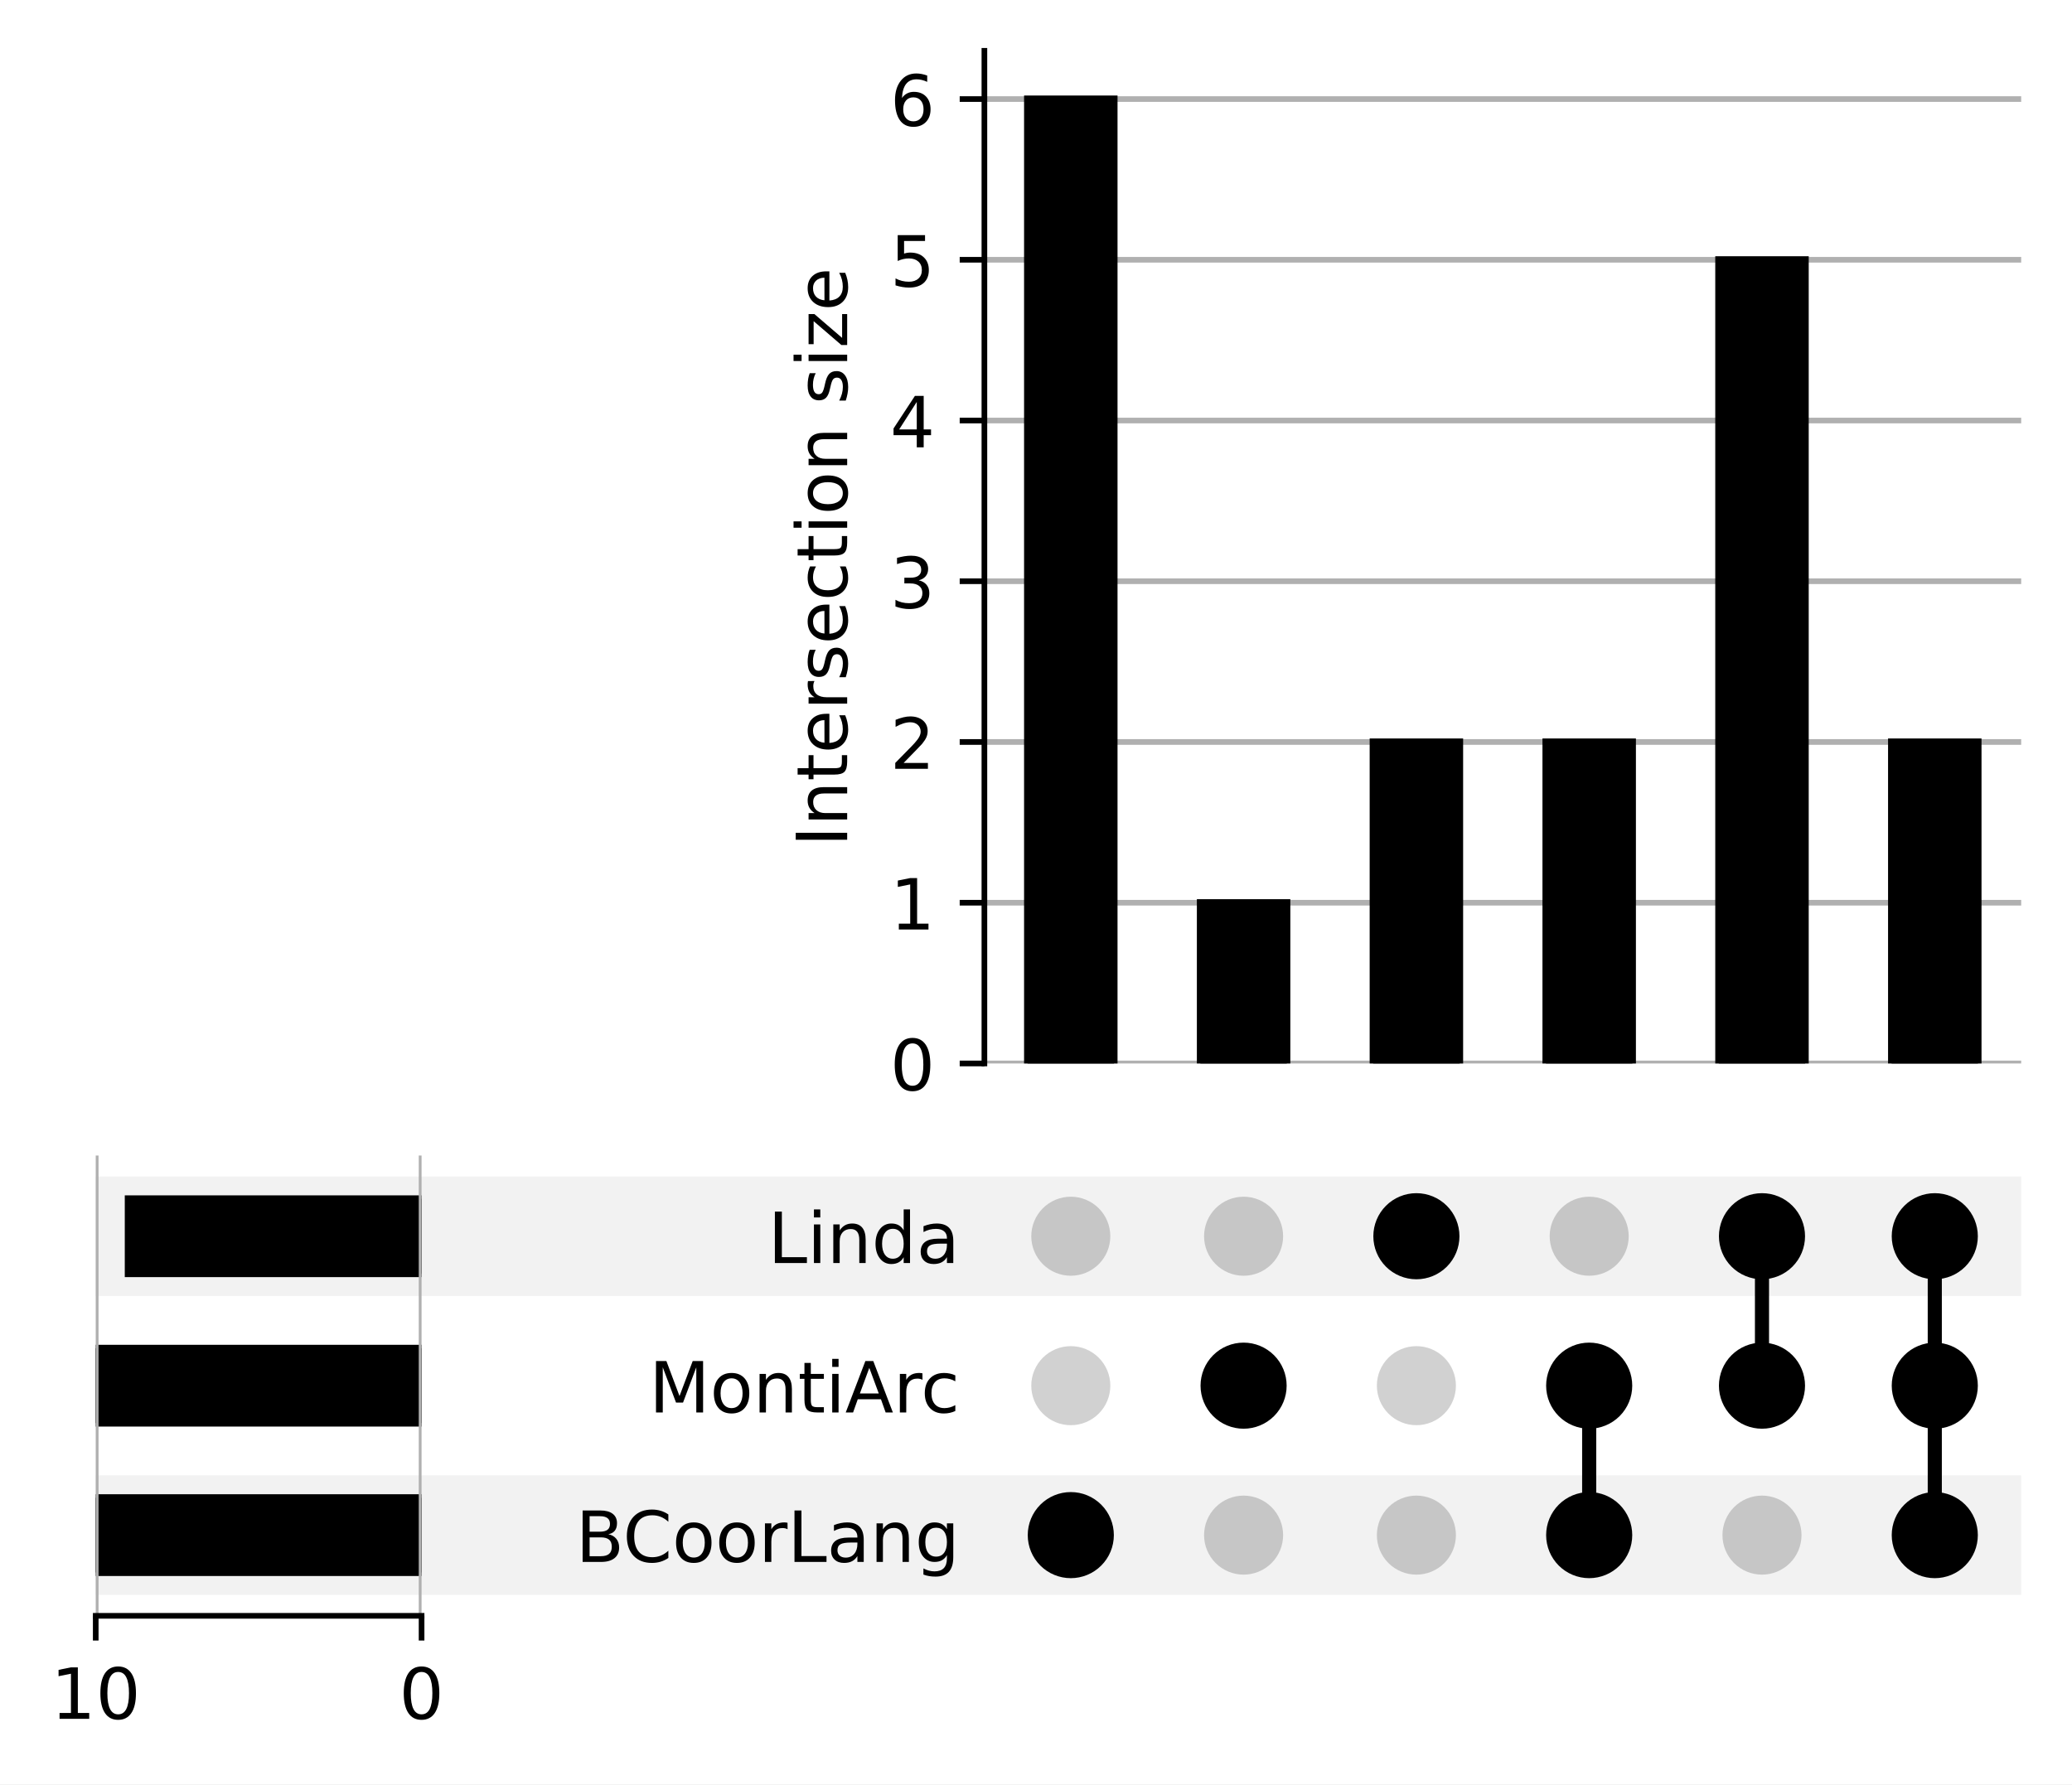
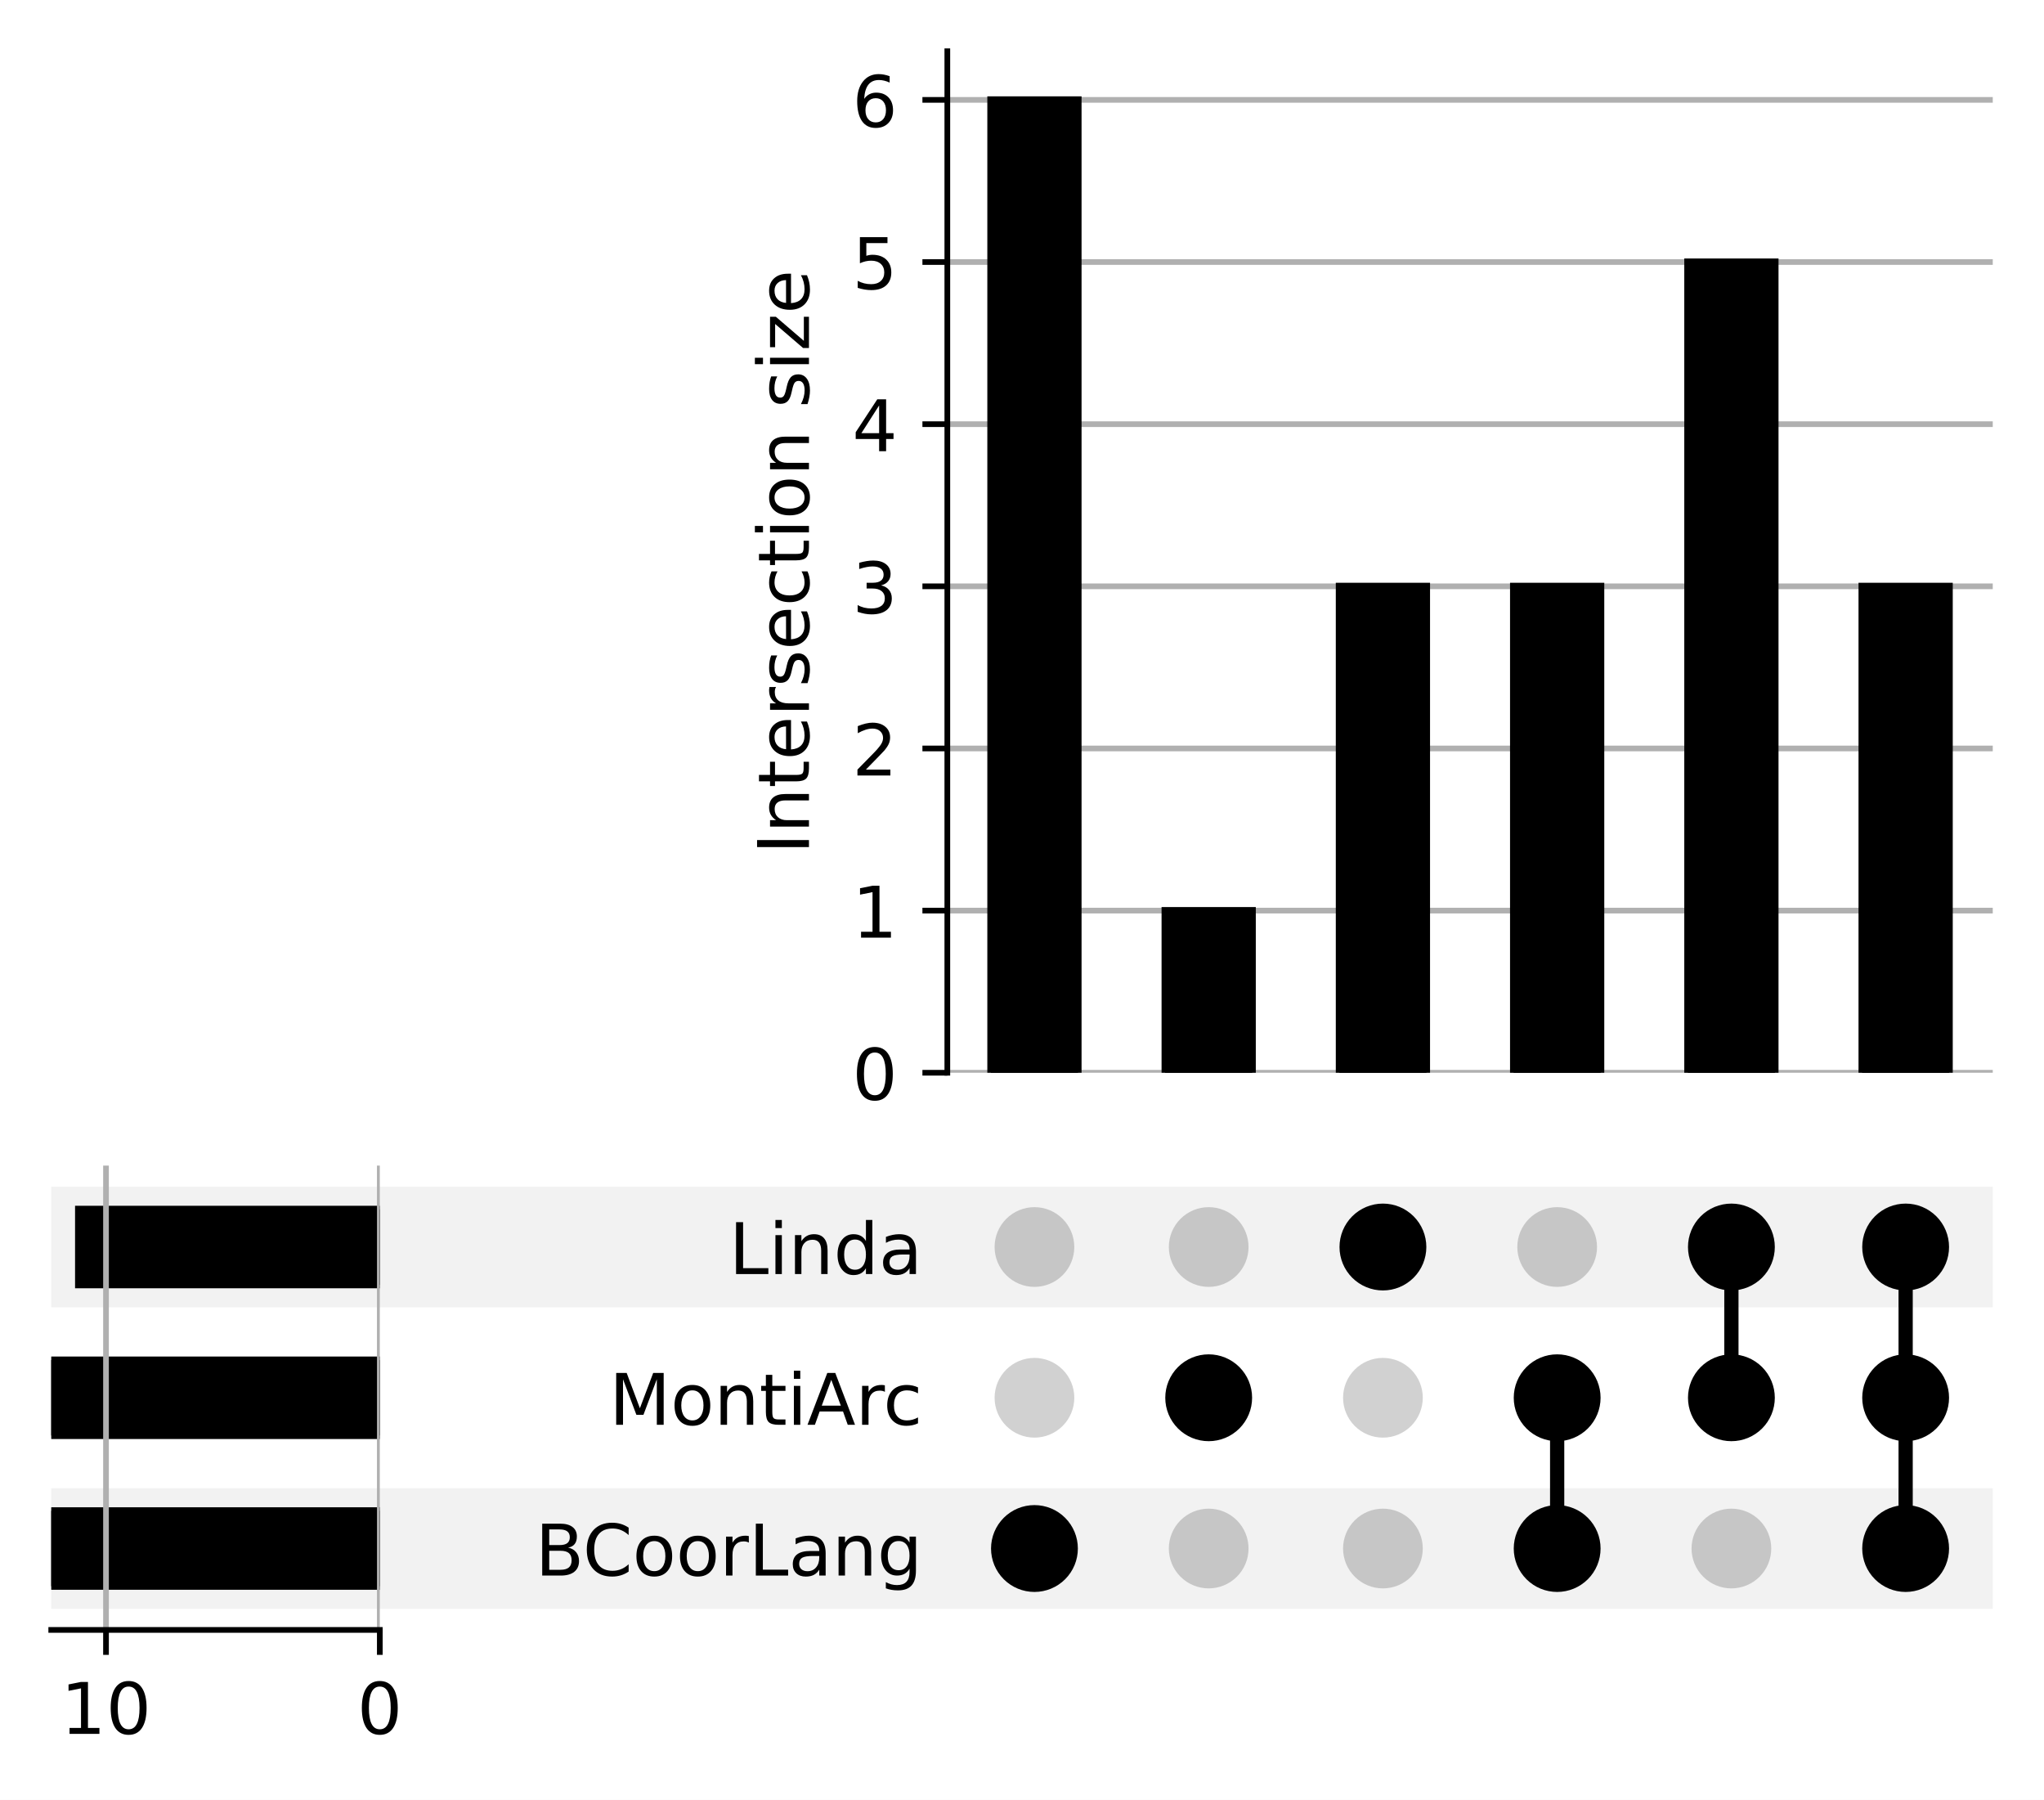
- <svg xmlns="http://www.w3.org/2000/svg" xmlns:xlink="http://www.w3.org/1999/xlink" width="293.562pt" height="252.838pt" viewBox="0 0 293.562 252.838" version="1.1">
+ <svg xmlns="http://www.w3.org/2000/svg" xmlns:xlink="http://www.w3.org/1999/xlink" width="287.2pt" height="252.838pt" viewBox="0 0 287.2 252.838" version="1.1">
  <defs>
    <style type="text/css">*{stroke-linejoin: round; stroke-linecap: butt}</style>
  </defs>
  <g id="figure_1">
    <g id="patch_1">
-       <path d="M 0 252.838  L 293.562 252.838  L 293.562 0  L 0 0  z " style="fill: #ffffff" />
+       <path d="M 0 252.838  L 287.2 252.838  L 287.2 0  L 0 0  z " style="fill: #ffffff" />
    </g>
    <g id="axes_1">
      <g id="patch_2">
-         <path d="M 13.562 225.995  L 286.363 225.995  L 286.363 209.054  L 13.562 209.054  z " clip-path="url(#p01957147fe)" style="fill-opacity: 0.051" />
+         <path d="M 7.2 225.995  L 280 225.995  L 280 209.054  L 7.2 209.054  z " clip-path="url(#p6ff843a750)" style="fill-opacity: 0.051" />
      </g>
      <g id="patch_3">
-         <path d="M 13.562 204.819  L 286.363 204.819  L 286.363 187.878  L 13.562 187.878  L 13.562 204.819  z " clip-path="url(#p01957147fe)" style="fill: none" />
+         <path d="M 7.2 204.819  L 280 204.819  L 280 187.878  L 7.2 187.878  L 7.2 204.819  z " clip-path="url(#p6ff843a750)" style="fill: none" />
      </g>
      <g id="patch_4">
-         <path d="M 13.562 183.642  L 286.363 183.642  L 286.363 166.701  L 13.562 166.701  z " clip-path="url(#p01957147fe)" style="fill-opacity: 0.051" />
+         <path d="M 7.2 183.642  L 280 183.642  L 280 166.701  L 7.2 166.701  z " clip-path="url(#p6ff843a750)" style="fill-opacity: 0.051" />
      </g>
      <g id="matplotlib.axis_1" />
      <g id="matplotlib.axis_2">
        <g id="ytick_1" />
        <g id="ytick_2" />
        <g id="ytick_3" />
      </g>
    </g>
    <g id="axes_2">
      <g id="matplotlib.axis_3">
        <g id="ytick_4">
          <g id="line2d_1" />
          <g id="text_1">
-             <g transform="translate(81.56707 221.3239) scale(0.1 -0.1)">
+             <g transform="translate(75.20457 221.3239) scale(0.1 -0.1)">
              <defs>
                <path id="DejaVuSans-42" d="M 1259 2228  L 1259 519  L 2272 519  Q 2781 519 3026 730  Q 3272 941 3272 1375  Q 3272 1813 3026 2020  Q 2781 2228 2272 2228  L 1259 2228  z M 1259 4147  L 1259 2741  L 2194 2741  Q 2656 2741 2882 2914  Q 3109 3088 3109 3444  Q 3109 3797 2882 3972  Q 2656 4147 2194 4147  L 1259 4147  z M 628 4666  L 2241 4666  Q 2963 4666 3353 4366  Q 3744 4066 3744 3513  Q 3744 3084 3544 2831  Q 3344 2578 2956 2516  Q 3422 2416 3680 2098  Q 3938 1781 3938 1306  Q 3938 681 3513 340  Q 3088 0 2303 0  L 628 0  L 628 4666  z " transform="scale(0.015625)" />
                <path id="DejaVuSans-43" d="M 4122 4306  L 4122 3641  Q 3803 3938 3442 4084  Q 3081 4231 2675 4231  Q 1875 4231 1450 3742  Q 1025 3253 1025 2328  Q 1025 1406 1450 917  Q 1875 428 2675 428  Q 3081 428 3442 575  Q 3803 722 4122 1019  L 4122 359  Q 3791 134 3420 21  Q 3050 -91 2638 -91  Q 1578 -91 968 557  Q 359 1206 359 2328  Q 359 3453 968 4101  Q 1578 4750 2638 4750  Q 3056 4750 3426 4639  Q 3797 4528 4122 4306  z " transform="scale(0.015625)" />
                <path id="DejaVuSans-6f" d="M 1959 3097  Q 1497 3097 1228 2736  Q 959 2375 959 1747  Q 959 1119 1226 758  Q 1494 397 1959 397  Q 2419 397 2687 759  Q 2956 1122 2956 1747  Q 2956 2369 2687 2733  Q 2419 3097 1959 3097  z M 1959 3584  Q 2709 3584 3137 3096  Q 3566 2609 3566 1747  Q 3566 888 3137 398  Q 2709 -91 1959 -91  Q 1206 -91 779 398  Q 353 888 353 1747  Q 353 2609 779 3096  Q 1206 3584 1959 3584  z " transform="scale(0.015625)" />
                <path id="DejaVuSans-72" d="M 2631 2963  Q 2534 3019 2420 3045  Q 2306 3072 2169 3072  Q 1681 3072 1420 2755  Q 1159 2438 1159 1844  L 1159 0  L 581 0  L 581 3500  L 1159 3500  L 1159 2956  Q 1341 3275 1631 3429  Q 1922 3584 2338 3584  Q 2397 3584 2469 3576  Q 2541 3569 2628 3553  L 2631 2963  z " transform="scale(0.015625)" />
                <path id="DejaVuSans-4c" d="M 628 4666  L 1259 4666  L 1259 531  L 3531 531  L 3531 0  L 628 0  L 628 4666  z " transform="scale(0.015625)" />
                <path id="DejaVuSans-61" d="M 2194 1759  Q 1497 1759 1228 1600  Q 959 1441 959 1056  Q 959 750 1161 570  Q 1363 391 1709 391  Q 2188 391 2477 730  Q 2766 1069 2766 1631  L 2766 1759  L 2194 1759  z M 3341 1997  L 3341 0  L 2766 0  L 2766 531  Q 2569 213 2275 61  Q 1981 -91 1556 -91  Q 1019 -91 701 211  Q 384 513 384 1019  Q 384 1609 779 1909  Q 1175 2209 1959 2209  L 2766 2209  L 2766 2266  Q 2766 2663 2505 2880  Q 2244 3097 1772 3097  Q 1472 3097 1187 3025  Q 903 2953 641 2809  L 641 3341  Q 956 3463 1253 3523  Q 1550 3584 1831 3584  Q 2591 3584 2966 3190  Q 3341 2797 3341 1997  z " transform="scale(0.015625)" />
                <path id="DejaVuSans-6e" d="M 3513 2113  L 3513 0  L 2938 0  L 2938 2094  Q 2938 2591 2744 2837  Q 2550 3084 2163 3084  Q 1697 3084 1428 2787  Q 1159 2491 1159 1978  L 1159 0  L 581 0  L 581 3500  L 1159 3500  L 1159 2956  Q 1366 3272 1645 3428  Q 1925 3584 2291 3584  Q 2894 3584 3203 3211  Q 3513 2838 3513 2113  z " transform="scale(0.015625)" />
                <path id="DejaVuSans-67" d="M 2906 1791  Q 2906 2416 2648 2759  Q 2391 3103 1925 3103  Q 1463 3103 1205 2759  Q 947 2416 947 1791  Q 947 1169 1205 825  Q 1463 481 1925 481  Q 2391 481 2648 825  Q 2906 1169 2906 1791  z M 3481 434  Q 3481 -459 3084 -895  Q 2688 -1331 1869 -1331  Q 1566 -1331 1297 -1286  Q 1028 -1241 775 -1147  L 775 -588  Q 1028 -725 1275 -790  Q 1522 -856 1778 -856  Q 2344 -856 2625 -561  Q 2906 -266 2906 331  L 2906 616  Q 2728 306 2450 153  Q 2172 0 1784 0  Q 1141 0 747 490  Q 353 981 353 1791  Q 353 2603 747 3093  Q 1141 3584 1784 3584  Q 2172 3584 2450 3431  Q 2728 3278 2906 2969  L 2906 3500  L 3481 3500  L 3481 434  z " transform="scale(0.015625)" />
              </defs>
              <use xlink:href="#DejaVuSans-42" />
              <use xlink:href="#DejaVuSans-43" x="66.854" />
              <use xlink:href="#DejaVuSans-6f" x="136.678" />
              <use xlink:href="#DejaVuSans-6f" x="197.859" />
              <use xlink:href="#DejaVuSans-72" x="259.041" />
              <use xlink:href="#DejaVuSans-4c" x="300.154" />
              <use xlink:href="#DejaVuSans-61" x="355.867" />
              <use xlink:href="#DejaVuSans-6e" x="417.146" />
              <use xlink:href="#DejaVuSans-67" x="480.525" />
            </g>
          </g>
        </g>
        <g id="ytick_5">
          <g id="line2d_2" />
          <g id="text_2">
-             <g transform="translate(91.96238 200.1475) scale(0.1 -0.1)">
+             <g transform="translate(85.59988 200.1475) scale(0.1 -0.1)">
              <defs>
                <path id="DejaVuSans-4d" d="M 628 4666  L 1569 4666  L 2759 1491  L 3956 4666  L 4897 4666  L 4897 0  L 4281 0  L 4281 4097  L 3078 897  L 2444 897  L 1241 4097  L 1241 0  L 628 0  L 628 4666  z " transform="scale(0.015625)" />
                <path id="DejaVuSans-74" d="M 1172 4494  L 1172 3500  L 2356 3500  L 2356 3053  L 1172 3053  L 1172 1153  Q 1172 725 1289 603  Q 1406 481 1766 481  L 2356 481  L 2356 0  L 1766 0  Q 1100 0 847 248  Q 594 497 594 1153  L 594 3053  L 172 3053  L 172 3500  L 594 3500  L 594 4494  L 1172 4494  z " transform="scale(0.015625)" />
                <path id="DejaVuSans-69" d="M 603 3500  L 1178 3500  L 1178 0  L 603 0  L 603 3500  z M 603 4863  L 1178 4863  L 1178 4134  L 603 4134  L 603 4863  z " transform="scale(0.015625)" />
                <path id="DejaVuSans-41" d="M 2188 4044  L 1331 1722  L 3047 1722  L 2188 4044  z M 1831 4666  L 2547 4666  L 4325 0  L 3669 0  L 3244 1197  L 1141 1197  L 716 0  L 50 0  L 1831 4666  z " transform="scale(0.015625)" />
                <path id="DejaVuSans-63" d="M 3122 3366  L 3122 2828  Q 2878 2963 2633 3030  Q 2388 3097 2138 3097  Q 1578 3097 1268 2742  Q 959 2388 959 1747  Q 959 1106 1268 751  Q 1578 397 2138 397  Q 2388 397 2633 464  Q 2878 531 3122 666  L 3122 134  Q 2881 22 2623 -34  Q 2366 -91 2075 -91  Q 1284 -91 818 406  Q 353 903 353 1747  Q 353 2603 823 3093  Q 1294 3584 2113 3584  Q 2378 3584 2631 3529  Q 2884 3475 3122 3366  z " transform="scale(0.015625)" />
              </defs>
              <use xlink:href="#DejaVuSans-4d" />
              <use xlink:href="#DejaVuSans-6f" x="86.279" />
              <use xlink:href="#DejaVuSans-6e" x="147.461" />
              <use xlink:href="#DejaVuSans-74" x="210.84" />
              <use xlink:href="#DejaVuSans-69" x="250.049" />
              <use xlink:href="#DejaVuSans-41" x="277.832" />
              <use xlink:href="#DejaVuSans-72" x="346.24" />
              <use xlink:href="#DejaVuSans-63" x="385.104" />
            </g>
          </g>
        </g>
        <g id="ytick_6">
          <g id="line2d_3" />
          <g id="text_3">
-             <g transform="translate(108.8061 178.971) scale(0.1 -0.1)">
+             <g transform="translate(102.4436 178.971) scale(0.1 -0.1)">
              <defs>
                <path id="DejaVuSans-64" d="M 2906 2969  L 2906 4863  L 3481 4863  L 3481 0  L 2906 0  L 2906 525  Q 2725 213 2448 61  Q 2172 -91 1784 -91  Q 1150 -91 751 415  Q 353 922 353 1747  Q 353 2572 751 3078  Q 1150 3584 1784 3584  Q 2172 3584 2448 3432  Q 2725 3281 2906 2969  z M 947 1747  Q 947 1113 1208 752  Q 1469 391 1925 391  Q 2381 391 2643 752  Q 2906 1113 2906 1747  Q 2906 2381 2643 2742  Q 2381 3103 1925 3103  Q 1469 3103 1208 2742  Q 947 2381 947 1747  z " transform="scale(0.015625)" />
              </defs>
              <use xlink:href="#DejaVuSans-4c" />
              <use xlink:href="#DejaVuSans-69" x="55.713" />
              <use xlink:href="#DejaVuSans-6e" x="83.496" />
              <use xlink:href="#DejaVuSans-64" x="146.875" />
              <use xlink:href="#DejaVuSans-61" x="210.352" />
            </g>
          </g>
        </g>
      </g>
      <g id="LineCollection_1">
-         <path d="M 151.711 217.525  L 151.711 217.525  " clip-path="url(#p3e4d8605de)" style="fill: none; stroke: #000000; stroke-width: 2" />
-         <path d="M 176.193 196.348  L 176.193 196.348  " clip-path="url(#p3e4d8605de)" style="fill: none; stroke: #000000; stroke-width: 2" />
-         <path d="M 200.675 175.172  L 200.675 175.172  " clip-path="url(#p3e4d8605de)" style="fill: none; stroke: #000000; stroke-width: 2" />
-         <path d="M 225.157 217.525  L 225.157 196.348  " clip-path="url(#p3e4d8605de)" style="fill: none; stroke: #000000; stroke-width: 2" />
-         <path d="M 249.639 196.348  L 249.639 175.172  " clip-path="url(#p3e4d8605de)" style="fill: none; stroke: #000000; stroke-width: 2" />
-         <path d="M 274.121 217.525  L 274.121 175.172  " clip-path="url(#p3e4d8605de)" style="fill: none; stroke: #000000; stroke-width: 2" />
+         <path d="M 145.349 217.525  L 145.349 217.525  " clip-path="url(#p4ef56ef775)" style="fill: none; stroke: #000000; stroke-width: 2" />
+         <path d="M 169.831 196.348  L 169.831 196.348  " clip-path="url(#p4ef56ef775)" style="fill: none; stroke: #000000; stroke-width: 2" />
+         <path d="M 194.313 175.172  L 194.313 175.172  " clip-path="url(#p4ef56ef775)" style="fill: none; stroke: #000000; stroke-width: 2" />
+         <path d="M 218.795 217.525  L 218.795 196.348  " clip-path="url(#p4ef56ef775)" style="fill: none; stroke: #000000; stroke-width: 2" />
+         <path d="M 243.277 196.348  L 243.277 175.172  " clip-path="url(#p4ef56ef775)" style="fill: none; stroke: #000000; stroke-width: 2" />
+         <path d="M 267.759 217.525  L 267.759 175.172  " clip-path="url(#p4ef56ef775)" style="fill: none; stroke: #000000; stroke-width: 2" />
      </g>
      <g id="PathCollection_1">
        <defs>
-           <path id="C0_0_a4109f97c2" d="M 0 5.6  C 1.485 5.6 2.91 5.01 3.96 3.96  C 5.01 2.91 5.6 1.485 5.6 -0  C 5.6 -1.485 5.01 -2.91 3.96 -3.96  C 2.91 -5.01 1.485 -5.6 0 -5.6  C -1.485 -5.6 -2.91 -5.01 -3.96 -3.96  C -5.01 -2.91 -5.6 -1.485 -5.6 0  C -5.6 1.485 -5.01 2.91 -3.96 3.96  C -2.91 5.01 -1.485 5.6 0 5.6  z " />
+           <path id="C0_0_d224de7426" d="M 0 5.6  C 1.485 5.6 2.91 5.01 3.96 3.96  C 5.01 2.91 5.6 1.485 5.6 -0  C 5.6 -1.485 5.01 -2.91 3.96 -3.96  C 2.91 -5.01 1.485 -5.6 0 -5.6  C -1.485 -5.6 -2.91 -5.01 -3.96 -3.96  C -5.01 -2.91 -5.6 -1.485 -5.6 0  C -5.6 1.485 -5.01 2.91 -3.96 3.96  C -2.91 5.01 -1.485 5.6 0 5.6  z " />
        </defs>
-         <g clip-path="url(#p3e4d8605de)">
-           <use xlink:href="#C0_0_a4109f97c2" x="151.711" y="217.525" style="stroke: #000000" />
-         </g>
-         <g clip-path="url(#p3e4d8605de)">
-           <use xlink:href="#C0_0_a4109f97c2" x="151.711" y="196.348" style="fill-opacity: 0.18" />
-         </g>
-         <g clip-path="url(#p3e4d8605de)">
-           <use xlink:href="#C0_0_a4109f97c2" x="151.711" y="175.172" style="fill-opacity: 0.18" />
-         </g>
-         <g clip-path="url(#p3e4d8605de)">
-           <use xlink:href="#C0_0_a4109f97c2" x="176.193" y="217.525" style="fill-opacity: 0.18" />
-         </g>
-         <g clip-path="url(#p3e4d8605de)">
-           <use xlink:href="#C0_0_a4109f97c2" x="176.193" y="196.348" style="stroke: #000000" />
-         </g>
-         <g clip-path="url(#p3e4d8605de)">
-           <use xlink:href="#C0_0_a4109f97c2" x="176.193" y="175.172" style="fill-opacity: 0.18" />
-         </g>
-         <g clip-path="url(#p3e4d8605de)">
-           <use xlink:href="#C0_0_a4109f97c2" x="200.675" y="217.525" style="fill-opacity: 0.18" />
-         </g>
-         <g clip-path="url(#p3e4d8605de)">
-           <use xlink:href="#C0_0_a4109f97c2" x="200.675" y="196.348" style="fill-opacity: 0.18" />
-         </g>
-         <g clip-path="url(#p3e4d8605de)">
-           <use xlink:href="#C0_0_a4109f97c2" x="200.675" y="175.172" style="stroke: #000000" />
-         </g>
-         <g clip-path="url(#p3e4d8605de)">
-           <use xlink:href="#C0_0_a4109f97c2" x="225.157" y="217.525" style="stroke: #000000" />
-         </g>
-         <g clip-path="url(#p3e4d8605de)">
-           <use xlink:href="#C0_0_a4109f97c2" x="225.157" y="196.348" style="stroke: #000000" />
-         </g>
-         <g clip-path="url(#p3e4d8605de)">
-           <use xlink:href="#C0_0_a4109f97c2" x="225.157" y="175.172" style="fill-opacity: 0.18" />
-         </g>
-         <g clip-path="url(#p3e4d8605de)">
-           <use xlink:href="#C0_0_a4109f97c2" x="249.639" y="217.525" style="fill-opacity: 0.18" />
-         </g>
-         <g clip-path="url(#p3e4d8605de)">
-           <use xlink:href="#C0_0_a4109f97c2" x="249.639" y="196.348" style="stroke: #000000" />
-         </g>
-         <g clip-path="url(#p3e4d8605de)">
-           <use xlink:href="#C0_0_a4109f97c2" x="249.639" y="175.172" style="stroke: #000000" />
-         </g>
-         <g clip-path="url(#p3e4d8605de)">
-           <use xlink:href="#C0_0_a4109f97c2" x="274.121" y="217.525" style="stroke: #000000" />
-         </g>
-         <g clip-path="url(#p3e4d8605de)">
-           <use xlink:href="#C0_0_a4109f97c2" x="274.121" y="196.348" style="stroke: #000000" />
-         </g>
-         <g clip-path="url(#p3e4d8605de)">
-           <use xlink:href="#C0_0_a4109f97c2" x="274.121" y="175.172" style="stroke: #000000" />
+         <g clip-path="url(#p4ef56ef775)">
+           <use xlink:href="#C0_0_d224de7426" x="145.349" y="217.525" style="stroke: #000000" />
+         </g>
+         <g clip-path="url(#p4ef56ef775)">
+           <use xlink:href="#C0_0_d224de7426" x="145.349" y="196.348" style="fill-opacity: 0.18" />
+         </g>
+         <g clip-path="url(#p4ef56ef775)">
+           <use xlink:href="#C0_0_d224de7426" x="145.349" y="175.172" style="fill-opacity: 0.18" />
+         </g>
+         <g clip-path="url(#p4ef56ef775)">
+           <use xlink:href="#C0_0_d224de7426" x="169.831" y="217.525" style="fill-opacity: 0.18" />
+         </g>
+         <g clip-path="url(#p4ef56ef775)">
+           <use xlink:href="#C0_0_d224de7426" x="169.831" y="196.348" style="stroke: #000000" />
+         </g>
+         <g clip-path="url(#p4ef56ef775)">
+           <use xlink:href="#C0_0_d224de7426" x="169.831" y="175.172" style="fill-opacity: 0.18" />
+         </g>
+         <g clip-path="url(#p4ef56ef775)">
+           <use xlink:href="#C0_0_d224de7426" x="194.313" y="217.525" style="fill-opacity: 0.18" />
+         </g>
+         <g clip-path="url(#p4ef56ef775)">
+           <use xlink:href="#C0_0_d224de7426" x="194.313" y="196.348" style="fill-opacity: 0.18" />
+         </g>
+         <g clip-path="url(#p4ef56ef775)">
+           <use xlink:href="#C0_0_d224de7426" x="194.313" y="175.172" style="stroke: #000000" />
+         </g>
+         <g clip-path="url(#p4ef56ef775)">
+           <use xlink:href="#C0_0_d224de7426" x="218.795" y="217.525" style="stroke: #000000" />
+         </g>
+         <g clip-path="url(#p4ef56ef775)">
+           <use xlink:href="#C0_0_d224de7426" x="218.795" y="196.348" style="stroke: #000000" />
+         </g>
+         <g clip-path="url(#p4ef56ef775)">
+           <use xlink:href="#C0_0_d224de7426" x="218.795" y="175.172" style="fill-opacity: 0.18" />
+         </g>
+         <g clip-path="url(#p4ef56ef775)">
+           <use xlink:href="#C0_0_d224de7426" x="243.277" y="217.525" style="fill-opacity: 0.18" />
+         </g>
+         <g clip-path="url(#p4ef56ef775)">
+           <use xlink:href="#C0_0_d224de7426" x="243.277" y="196.348" style="stroke: #000000" />
+         </g>
+         <g clip-path="url(#p4ef56ef775)">
+           <use xlink:href="#C0_0_d224de7426" x="243.277" y="175.172" style="stroke: #000000" />
+         </g>
+         <g clip-path="url(#p4ef56ef775)">
+           <use xlink:href="#C0_0_d224de7426" x="267.759" y="217.525" style="stroke: #000000" />
+         </g>
+         <g clip-path="url(#p4ef56ef775)">
+           <use xlink:href="#C0_0_d224de7426" x="267.759" y="196.348" style="stroke: #000000" />
+         </g>
+         <g clip-path="url(#p4ef56ef775)">
+           <use xlink:href="#C0_0_d224de7426" x="267.759" y="175.172" style="stroke: #000000" />
        </g>
      </g>
    </g>
    <g id="axes_3">
      <g id="patch_5">
-         <path d="M 59.729 222.819  L 13.562 222.819  L 13.562 212.231  L 59.729 212.231  z " clip-path="url(#p633235d903)" style="stroke: #000000; stroke-linejoin: miter" />
+         <path d="M 53.366 222.819  L 7.2 222.819  L 7.2 212.231  L 53.366 212.231  z " clip-path="url(#p7155d146d9)" style="stroke: #000000; stroke-linejoin: miter" />
      </g>
      <g id="patch_6">
-         <path d="M 59.729 201.642  L 13.562 201.642  L 13.562 191.054  L 59.729 191.054  z " clip-path="url(#p633235d903)" style="stroke: #000000; stroke-linejoin: miter" />
+         <path d="M 53.366 201.642  L 7.2 201.642  L 7.2 191.054  L 53.366 191.054  z " clip-path="url(#p7155d146d9)" style="stroke: #000000; stroke-linejoin: miter" />
      </g>
      <g id="patch_7">
-         <path d="M 59.729 180.466  L 18.179 180.466  L 18.179 169.878  L 59.729 169.878  z " clip-path="url(#p633235d903)" style="stroke: #000000; stroke-linejoin: miter" />
+         <path d="M 53.366 180.466  L 11.047 180.466  L 11.047 169.878  L 53.366 169.878  z " clip-path="url(#p7155d146d9)" style="stroke: #000000; stroke-linejoin: miter" />
      </g>
      <g id="matplotlib.axis_4">
        <g id="xtick_1">
          <g id="line2d_4">
-             <path d="M 59.729 228.96  L 59.729 163.736  " clip-path="url(#p633235d903)" style="fill: none; stroke: #b0b0b0; stroke-width: 0.8; stroke-linecap: square" />
+             <path d="M 53.366 228.96  L 53.366 163.736  " clip-path="url(#p7155d146d9)" style="fill: none; stroke: #b0b0b0; stroke-width: 0.8; stroke-linecap: square" />
          </g>
          <g id="line2d_5">
            <defs>
-               <path id="md83cbc727c" d="M 0 0  L 0 3.5  " style="stroke: #000000; stroke-width: 0.8" />
+               <path id="m4e1b07f53d" d="M 0 0  L 0 3.5  " style="stroke: #000000; stroke-width: 0.8" />
            </defs>
            <g>
-               <use xlink:href="#md83cbc727c" x="59.729" y="228.96" style="stroke: #000000; stroke-width: 0.8" />
+               <use xlink:href="#m4e1b07f53d" x="53.366" y="228.96" style="stroke: #000000; stroke-width: 0.8" />
            </g>
          </g>
          <g id="text_4">
-             <g transform="translate(56.5474 243.5584) scale(0.1 -0.1)">
+             <g transform="translate(50.1849 243.5584) scale(0.1 -0.1)">
              <defs>
                <path id="DejaVuSans-30" d="M 2034 4250  Q 1547 4250 1301 3770  Q 1056 3291 1056 2328  Q 1056 1369 1301 889  Q 1547 409 2034 409  Q 2525 409 2770 889  Q 3016 1369 3016 2328  Q 3016 3291 2770 3770  Q 2525 4250 2034 4250  z M 2034 4750  Q 2819 4750 3233 4129  Q 3647 3509 3647 2328  Q 3647 1150 3233 529  Q 2819 -91 2034 -91  Q 1250 -91 836 529  Q 422 1150 422 2328  Q 422 3509 836 4129  Q 1250 4750 2034 4750  z " transform="scale(0.015625)" />
              </defs>
              <use xlink:href="#DejaVuSans-30" />
            </g>
          </g>
        </g>
        <g id="xtick_2">
          <g id="line2d_6">
-             <path d="M 13.562 228.96  L 13.562 163.736  " clip-path="url(#p633235d903)" style="fill: none; stroke: #b0b0b0; stroke-width: 0.8; stroke-linecap: square" />
+             <path d="M 14.894 228.96  L 14.894 163.736  " clip-path="url(#p7155d146d9)" style="fill: none; stroke: #b0b0b0; stroke-width: 0.8; stroke-linecap: square" />
          </g>
          <g id="line2d_7">
            <g>
-               <use xlink:href="#md83cbc727c" x="13.562" y="228.96" style="stroke: #000000; stroke-width: 0.8" />
+               <use xlink:href="#m4e1b07f53d" x="14.894" y="228.96" style="stroke: #000000; stroke-width: 0.8" />
            </g>
          </g>
          <g id="text_5">
-             <g transform="translate(7.2 243.5584) scale(0.1 -0.1)">
+             <g transform="translate(8.531859 243.5584) scale(0.1 -0.1)">
              <defs>
                <path id="DejaVuSans-31" d="M 794 531  L 1825 531  L 1825 4091  L 703 3866  L 703 4441  L 1819 4666  L 2450 4666  L 2450 531  L 3481 531  L 3481 0  L 794 0  L 794 531  z " transform="scale(0.015625)" />
              </defs>
              <use xlink:href="#DejaVuSans-31" />
              <use xlink:href="#DejaVuSans-30" x="63.623" />
            </g>
          </g>
        </g>
      </g>
      <g id="patch_8">
-         <path d="M 13.562 228.96  L 59.729 228.96  " style="fill: none; stroke: #000000; stroke-width: 0.8; stroke-linejoin: miter; stroke-linecap: square" />
+         <path d="M 7.2 228.96  L 53.366 228.96  " style="fill: none; stroke: #000000; stroke-width: 0.8; stroke-linejoin: miter; stroke-linecap: square" />
      </g>
    </g>
    <g id="axes_4">
      <g id="patch_9">
-         <path d="M 139.47 150.692  L 286.363 150.692  L 286.363 7.2  L 139.47 7.2  z " style="fill: #ffffff" />
+         <path d="M 133.108 150.692  L 280 150.692  L 280 7.2  L 133.108 7.2  z " style="fill: #ffffff" />
      </g>
      <g id="matplotlib.axis_5">
        <g id="ytick_7">
          <g id="line2d_8">
-             <path d="M 139.47 150.692  L 286.363 150.692  " clip-path="url(#pa80e95f089)" style="fill: none; stroke: #b0b0b0; stroke-width: 0.8; stroke-linecap: square" />
+             <path d="M 133.108 150.692  L 280 150.692  " clip-path="url(#p1ba61d813d)" style="fill: none; stroke: #b0b0b0; stroke-width: 0.8; stroke-linecap: square" />
          </g>
          <g id="line2d_9">
            <defs>
-               <path id="m3523ac9347" d="M 0 0  L -3.5 0  " style="stroke: #000000; stroke-width: 0.8" />
+               <path id="ma698c37f8c" d="M 0 0  L -3.5 0  " style="stroke: #000000; stroke-width: 0.8" />
            </defs>
            <g>
-               <use xlink:href="#m3523ac9347" x="139.47" y="150.692" style="stroke: #000000; stroke-width: 0.8" />
+               <use xlink:href="#ma698c37f8c" x="133.108" y="150.692" style="stroke: #000000; stroke-width: 0.8" />
            </g>
          </g>
          <g id="text_6">
-             <g transform="translate(126.1077 154.491) scale(0.1 -0.1)">
+             <g transform="translate(119.7452 154.491) scale(0.1 -0.1)">
              <use xlink:href="#DejaVuSans-30" />
            </g>
          </g>
        </g>
        <g id="ytick_8">
          <g id="line2d_10">
-             <path d="M 139.47 127.915  L 286.363 127.915  " clip-path="url(#pa80e95f089)" style="fill: none; stroke: #b0b0b0; stroke-width: 0.8; stroke-linecap: square" />
+             <path d="M 133.108 127.915  L 280 127.915  " clip-path="url(#p1ba61d813d)" style="fill: none; stroke: #b0b0b0; stroke-width: 0.8; stroke-linecap: square" />
          </g>
          <g id="line2d_11">
            <g>
-               <use xlink:href="#m3523ac9347" x="139.47" y="127.915" style="stroke: #000000; stroke-width: 0.8" />
+               <use xlink:href="#ma698c37f8c" x="133.108" y="127.915" style="stroke: #000000; stroke-width: 0.8" />
            </g>
          </g>
          <g id="text_7">
-             <g transform="translate(126.1077 131.7145) scale(0.1 -0.1)">
+             <g transform="translate(119.7452 131.7145) scale(0.1 -0.1)">
              <use xlink:href="#DejaVuSans-31" />
            </g>
          </g>
        </g>
        <g id="ytick_9">
          <g id="line2d_12">
-             <path d="M 139.47 105.139  L 286.363 105.139  " clip-path="url(#pa80e95f089)" style="fill: none; stroke: #b0b0b0; stroke-width: 0.8; stroke-linecap: square" />
+             <path d="M 133.108 105.139  L 280 105.139  " clip-path="url(#p1ba61d813d)" style="fill: none; stroke: #b0b0b0; stroke-width: 0.8; stroke-linecap: square" />
          </g>
          <g id="line2d_13">
            <g>
-               <use xlink:href="#m3523ac9347" x="139.47" y="105.139" style="stroke: #000000; stroke-width: 0.8" />
+               <use xlink:href="#ma698c37f8c" x="133.108" y="105.139" style="stroke: #000000; stroke-width: 0.8" />
            </g>
          </g>
          <g id="text_8">
-             <g transform="translate(126.1077 108.938) scale(0.1 -0.1)">
+             <g transform="translate(119.7452 108.938) scale(0.1 -0.1)">
              <defs>
                <path id="DejaVuSans-32" d="M 1228 531  L 3431 531  L 3431 0  L 469 0  L 469 531  Q 828 903 1448 1529  Q 2069 2156 2228 2338  Q 2531 2678 2651 2914  Q 2772 3150 2772 3378  Q 2772 3750 2511 3984  Q 2250 4219 1831 4219  Q 1534 4219 1204 4116  Q 875 4013 500 3803  L 500 4441  Q 881 4594 1212 4672  Q 1544 4750 1819 4750  Q 2544 4750 2975 4387  Q 3406 4025 3406 3419  Q 3406 3131 3298 2873  Q 3191 2616 2906 2266  Q 2828 2175 2409 1742  Q 1991 1309 1228 531  z " transform="scale(0.015625)" />
              </defs>
              <use xlink:href="#DejaVuSans-32" />
            </g>
          </g>
        </g>
        <g id="ytick_10">
          <g id="line2d_14">
-             <path d="M 139.47 82.362  L 286.363 82.362  " clip-path="url(#pa80e95f089)" style="fill: none; stroke: #b0b0b0; stroke-width: 0.8; stroke-linecap: square" />
+             <path d="M 133.108 82.362  L 280 82.362  " clip-path="url(#p1ba61d813d)" style="fill: none; stroke: #b0b0b0; stroke-width: 0.8; stroke-linecap: square" />
          </g>
          <g id="line2d_15">
            <g>
-               <use xlink:href="#m3523ac9347" x="139.47" y="82.362" style="stroke: #000000; stroke-width: 0.8" />
+               <use xlink:href="#ma698c37f8c" x="133.108" y="82.362" style="stroke: #000000; stroke-width: 0.8" />
            </g>
          </g>
          <g id="text_9">
-             <g transform="translate(126.1077 86.16157) scale(0.1 -0.1)">
+             <g transform="translate(119.7452 86.16157) scale(0.1 -0.1)">
              <defs>
                <path id="DejaVuSans-33" d="M 2597 2516  Q 3050 2419 3304 2112  Q 3559 1806 3559 1356  Q 3559 666 3084 287  Q 2609 -91 1734 -91  Q 1441 -91 1130 -33  Q 819 25 488 141  L 488 750  Q 750 597 1062 519  Q 1375 441 1716 441  Q 2309 441 2620 675  Q 2931 909 2931 1356  Q 2931 1769 2642 2001  Q 2353 2234 1838 2234  L 1294 2234  L 1294 2753  L 1863 2753  Q 2328 2753 2575 2939  Q 2822 3125 2822 3475  Q 2822 3834 2567 4026  Q 2313 4219 1838 4219  Q 1578 4219 1281 4162  Q 984 4106 628 3988  L 628 4550  Q 988 4650 1302 4700  Q 1616 4750 1894 4750  Q 2613 4750 3031 4423  Q 3450 4097 3450 3541  Q 3450 3153 3228 2886  Q 3006 2619 2597 2516  z " transform="scale(0.015625)" />
              </defs>
              <use xlink:href="#DejaVuSans-33" />
            </g>
          </g>
        </g>
        <g id="ytick_11">
          <g id="line2d_16">
-             <path d="M 139.47 59.586  L 286.363 59.586  " clip-path="url(#pa80e95f089)" style="fill: none; stroke: #b0b0b0; stroke-width: 0.8; stroke-linecap: square" />
+             <path d="M 133.108 59.586  L 280 59.586  " clip-path="url(#p1ba61d813d)" style="fill: none; stroke: #b0b0b0; stroke-width: 0.8; stroke-linecap: square" />
          </g>
          <g id="line2d_17">
            <g>
-               <use xlink:href="#m3523ac9347" x="139.47" y="59.586" style="stroke: #000000; stroke-width: 0.8" />
+               <use xlink:href="#ma698c37f8c" x="133.108" y="59.586" style="stroke: #000000; stroke-width: 0.8" />
            </g>
          </g>
          <g id="text_10">
-             <g transform="translate(126.1077 63.3851) scale(0.1 -0.1)">
+             <g transform="translate(119.7452 63.3851) scale(0.1 -0.1)">
              <defs>
                <path id="DejaVuSans-34" d="M 2419 4116  L 825 1625  L 2419 1625  L 2419 4116  z M 2253 4666  L 3047 4666  L 3047 1625  L 3713 1625  L 3713 1100  L 3047 1100  L 3047 0  L 2419 0  L 2419 1100  L 313 1100  L 313 1709  L 2253 4666  z " transform="scale(0.015625)" />
              </defs>
              <use xlink:href="#DejaVuSans-34" />
            </g>
          </g>
        </g>
        <g id="ytick_12">
          <g id="line2d_18">
-             <path d="M 139.47 36.809  L 286.363 36.809  " clip-path="url(#pa80e95f089)" style="fill: none; stroke: #b0b0b0; stroke-width: 0.8; stroke-linecap: square" />
+             <path d="M 133.108 36.809  L 280 36.809  " clip-path="url(#p1ba61d813d)" style="fill: none; stroke: #b0b0b0; stroke-width: 0.8; stroke-linecap: square" />
          </g>
          <g id="line2d_19">
            <g>
-               <use xlink:href="#m3523ac9347" x="139.47" y="36.809" style="stroke: #000000; stroke-width: 0.8" />
+               <use xlink:href="#ma698c37f8c" x="133.108" y="36.809" style="stroke: #000000; stroke-width: 0.8" />
            </g>
          </g>
          <g id="text_11">
-             <g transform="translate(126.1077 40.60863) scale(0.1 -0.1)">
+             <g transform="translate(119.7452 40.60863) scale(0.1 -0.1)">
              <defs>
                <path id="DejaVuSans-35" d="M 691 4666  L 3169 4666  L 3169 4134  L 1269 4134  L 1269 2991  Q 1406 3038 1543 3061  Q 1681 3084 1819 3084  Q 2600 3084 3056 2656  Q 3513 2228 3513 1497  Q 3513 744 3044 326  Q 2575 -91 1722 -91  Q 1428 -91 1123 -41  Q 819 9 494 109  L 494 744  Q 775 591 1075 516  Q 1375 441 1709 441  Q 2250 441 2565 725  Q 2881 1009 2881 1497  Q 2881 1984 2565 2268  Q 2250 2553 1709 2553  Q 1456 2553 1204 2497  Q 953 2441 691 2322  L 691 4666  z " transform="scale(0.015625)" />
              </defs>
              <use xlink:href="#DejaVuSans-35" />
            </g>
          </g>
        </g>
        <g id="ytick_13">
          <g id="line2d_20">
-             <path d="M 139.47 14.033  L 286.363 14.033  " clip-path="url(#pa80e95f089)" style="fill: none; stroke: #b0b0b0; stroke-width: 0.8; stroke-linecap: square" />
+             <path d="M 133.108 14.033  L 280 14.033  " clip-path="url(#p1ba61d813d)" style="fill: none; stroke: #b0b0b0; stroke-width: 0.8; stroke-linecap: square" />
          </g>
          <g id="line2d_21">
            <g>
-               <use xlink:href="#m3523ac9347" x="139.47" y="14.033" style="stroke: #000000; stroke-width: 0.8" />
+               <use xlink:href="#ma698c37f8c" x="133.108" y="14.033" style="stroke: #000000; stroke-width: 0.8" />
            </g>
          </g>
          <g id="text_12">
-             <g transform="translate(126.1077 17.83216) scale(0.1 -0.1)">
+             <g transform="translate(119.7452 17.83216) scale(0.1 -0.1)">
              <defs>
                <path id="DejaVuSans-36" d="M 2113 2584  Q 1688 2584 1439 2293  Q 1191 2003 1191 1497  Q 1191 994 1439 701  Q 1688 409 2113 409  Q 2538 409 2786 701  Q 3034 994 3034 1497  Q 3034 2003 2786 2293  Q 2538 2584 2113 2584  z M 3366 4563  L 3366 3988  Q 3128 4100 2886 4159  Q 2644 4219 2406 4219  Q 1781 4219 1451 3797  Q 1122 3375 1075 2522  Q 1259 2794 1537 2939  Q 1816 3084 2150 3084  Q 2853 3084 3261 2657  Q 3669 2231 3669 1497  Q 3669 778 3244 343  Q 2819 -91 2113 -91  Q 1303 -91 875 529  Q 447 1150 447 2328  Q 447 3434 972 4092  Q 1497 4750 2381 4750  Q 2619 4750 2861 4703  Q 3103 4656 3366 4563  z " transform="scale(0.015625)" />
              </defs>
              <use xlink:href="#DejaVuSans-36" />
            </g>
          </g>
        </g>
        <g id="text_13">
-           <g transform="translate(120.028 119.9732) rotate(-90) scale(0.1 -0.1)">
+           <g transform="translate(113.6655 119.9732) rotate(-90) scale(0.1 -0.1)">
            <defs>
              <path id="DejaVuSans-49" d="M 628 4666  L 1259 4666  L 1259 0  L 628 0  L 628 4666  z " transform="scale(0.015625)" />
              <path id="DejaVuSans-65" d="M 3597 1894  L 3597 1613  L 953 1613  Q 991 1019 1311 708  Q 1631 397 2203 397  Q 2534 397 2845 478  Q 3156 559 3463 722  L 3463 178  Q 3153 47 2828 -22  Q 2503 -91 2169 -91  Q 1331 -91 842 396  Q 353 884 353 1716  Q 353 2575 817 3079  Q 1281 3584 2069 3584  Q 2775 3584 3186 3129  Q 3597 2675 3597 1894  z M 3022 2063  Q 3016 2534 2758 2815  Q 2500 3097 2075 3097  Q 1594 3097 1305 2825  Q 1016 2553 972 2059  L 3022 2063  z " transform="scale(0.015625)" />
              <path id="DejaVuSans-73" d="M 2834 3397  L 2834 2853  Q 2591 2978 2328 3040  Q 2066 3103 1784 3103  Q 1356 3103 1142 2972  Q 928 2841 928 2578  Q 928 2378 1081 2264  Q 1234 2150 1697 2047  L 1894 2003  Q 2506 1872 2764 1633  Q 3022 1394 3022 966  Q 3022 478 2636 193  Q 2250 -91 1575 -91  Q 1294 -91 989 -36  Q 684 19 347 128  L 347 722  Q 666 556 975 473  Q 1284 391 1588 391  Q 1994 391 2212 530  Q 2431 669 2431 922  Q 2431 1156 2273 1281  Q 2116 1406 1581 1522  L 1381 1569  Q 847 1681 609 1914  Q 372 2147 372 2553  Q 372 3047 722 3315  Q 1072 3584 1716 3584  Q 2034 3584 2315 3537  Q 2597 3491 2834 3397  z " transform="scale(0.015625)" />
              <path id="DejaVuSans-20" transform="scale(0.015625)" />
              <path id="DejaVuSans-7a" d="M 353 3500  L 3084 3500  L 3084 2975  L 922 459  L 3084 459  L 3084 0  L 275 0  L 275 525  L 2438 3041  L 353 3041  L 353 3500  z " transform="scale(0.015625)" />
            </defs>
            <use xlink:href="#DejaVuSans-49" />
            <use xlink:href="#DejaVuSans-6e" x="29.492" />
            <use xlink:href="#DejaVuSans-74" x="92.871" />
            <use xlink:href="#DejaVuSans-65" x="132.08" />
            <use xlink:href="#DejaVuSans-72" x="193.604" />
            <use xlink:href="#DejaVuSans-73" x="234.717" />
            <use xlink:href="#DejaVuSans-65" x="286.816" />
            <use xlink:href="#DejaVuSans-63" x="348.34" />
            <use xlink:href="#DejaVuSans-74" x="403.32" />
            <use xlink:href="#DejaVuSans-69" x="442.529" />
            <use xlink:href="#DejaVuSans-6f" x="470.312" />
            <use xlink:href="#DejaVuSans-6e" x="531.494" />
            <use xlink:href="#DejaVuSans-20" x="594.873" />
            <use xlink:href="#DejaVuSans-73" x="626.66" />
            <use xlink:href="#DejaVuSans-69" x="678.76" />
            <use xlink:href="#DejaVuSans-7a" x="706.543" />
            <use xlink:href="#DejaVuSans-65" x="759.033" />
          </g>
        </g>
      </g>
      <g id="patch_10">
-         <path d="M 139.47 150.692  L 139.47 7.2  " style="fill: none; stroke: #000000; stroke-width: 0.8; stroke-linejoin: miter; stroke-linecap: square" />
+         <path d="M 133.108 150.692  L 133.108 7.2  " style="fill: none; stroke: #000000; stroke-width: 0.8; stroke-linejoin: miter; stroke-linecap: square" />
      </g>
      <g id="patch_11">
-         <path d="M 145.591 150.692  L 157.832 150.692  L 157.832 14.033  L 145.591 14.033  z " clip-path="url(#pa80e95f089)" style="stroke: #000000; stroke-linejoin: miter" />
+         <path d="M 139.228 150.692  L 151.469 150.692  L 151.469 14.033  L 139.228 14.033  z " clip-path="url(#p1ba61d813d)" style="stroke: #000000; stroke-linejoin: miter" />
      </g>
      <g id="patch_12">
-         <path d="M 170.073 150.692  L 182.314 150.692  L 182.314 127.915  L 170.073 127.915  z " clip-path="url(#pa80e95f089)" style="stroke: #000000; stroke-linejoin: miter" />
+         <path d="M 163.71 150.692  L 175.951 150.692  L 175.951 127.915  L 163.71 127.915  z " clip-path="url(#p1ba61d813d)" style="stroke: #000000; stroke-linejoin: miter" />
      </g>
      <g id="patch_13">
-         <path d="M 194.555 150.692  L 206.796 150.692  L 206.796 105.139  L 194.555 105.139  z " clip-path="url(#pa80e95f089)" style="stroke: #000000; stroke-linejoin: miter" />
+         <path d="M 188.192 150.692  L 200.433 150.692  L 200.433 82.362  L 188.192 82.362  z " clip-path="url(#p1ba61d813d)" style="stroke: #000000; stroke-linejoin: miter" />
      </g>
      <g id="patch_14">
-         <path d="M 219.037 150.692  L 231.278 150.692  L 231.278 105.139  L 219.037 105.139  z " clip-path="url(#pa80e95f089)" style="stroke: #000000; stroke-linejoin: miter" />
+         <path d="M 212.674 150.692  L 224.915 150.692  L 224.915 82.362  L 212.674 82.362  z " clip-path="url(#p1ba61d813d)" style="stroke: #000000; stroke-linejoin: miter" />
      </g>
      <g id="patch_15">
-         <path d="M 243.519 150.692  L 255.76 150.692  L 255.76 36.809  L 243.519 36.809  z " clip-path="url(#pa80e95f089)" style="stroke: #000000; stroke-linejoin: miter" />
+         <path d="M 237.156 150.692  L 249.397 150.692  L 249.397 36.809  L 237.156 36.809  z " clip-path="url(#p1ba61d813d)" style="stroke: #000000; stroke-linejoin: miter" />
      </g>
      <g id="patch_16">
-         <path d="M 268.001 150.692  L 280.242 150.692  L 280.242 105.139  L 268.001 105.139  z " clip-path="url(#pa80e95f089)" style="stroke: #000000; stroke-linejoin: miter" />
+         <path d="M 261.638 150.692  L 273.879 150.692  L 273.879 82.362  L 261.638 82.362  z " clip-path="url(#p1ba61d813d)" style="stroke: #000000; stroke-linejoin: miter" />
      </g>
    </g>
  </g>
  <defs>
-     <clipPath id="p01957147fe">
-       <rect x="13.562" y="163.736" width="272.8" height="65.224" />
+     <clipPath id="p6ff843a750">
+       <rect x="7.2" y="163.736" width="272.8" height="65.224" />
    </clipPath>
-     <clipPath id="p3e4d8605de">
-       <rect x="139.47" y="163.736" width="146.892" height="65.224" />
+     <clipPath id="p4ef56ef775">
+       <rect x="133.108" y="163.736" width="146.892" height="65.224" />
    </clipPath>
-     <clipPath id="p633235d903">
-       <rect x="13.562" y="163.736" width="46.166" height="65.224" />
+     <clipPath id="p7155d146d9">
+       <rect x="7.2" y="163.736" width="46.166" height="65.224" />
    </clipPath>
-     <clipPath id="pa80e95f089">
-       <rect x="139.47" y="7.2" width="146.892" height="143.492" />
+     <clipPath id="p1ba61d813d">
+       <rect x="133.108" y="7.2" width="146.892" height="143.492" />
    </clipPath>
  </defs>
</svg>
